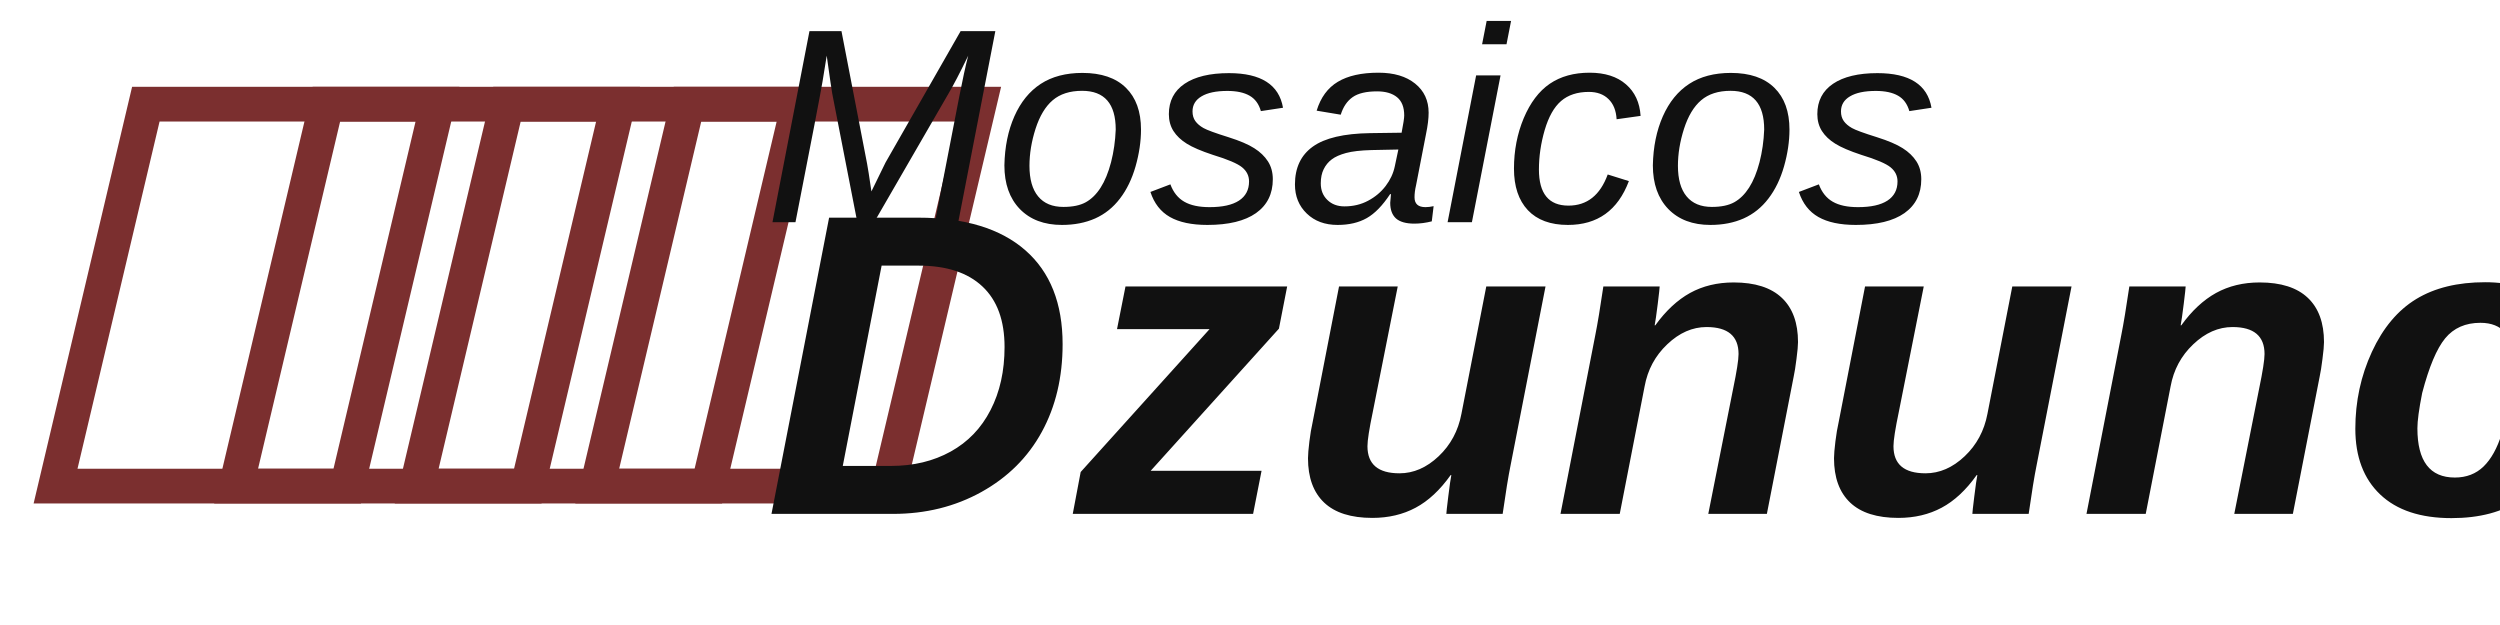
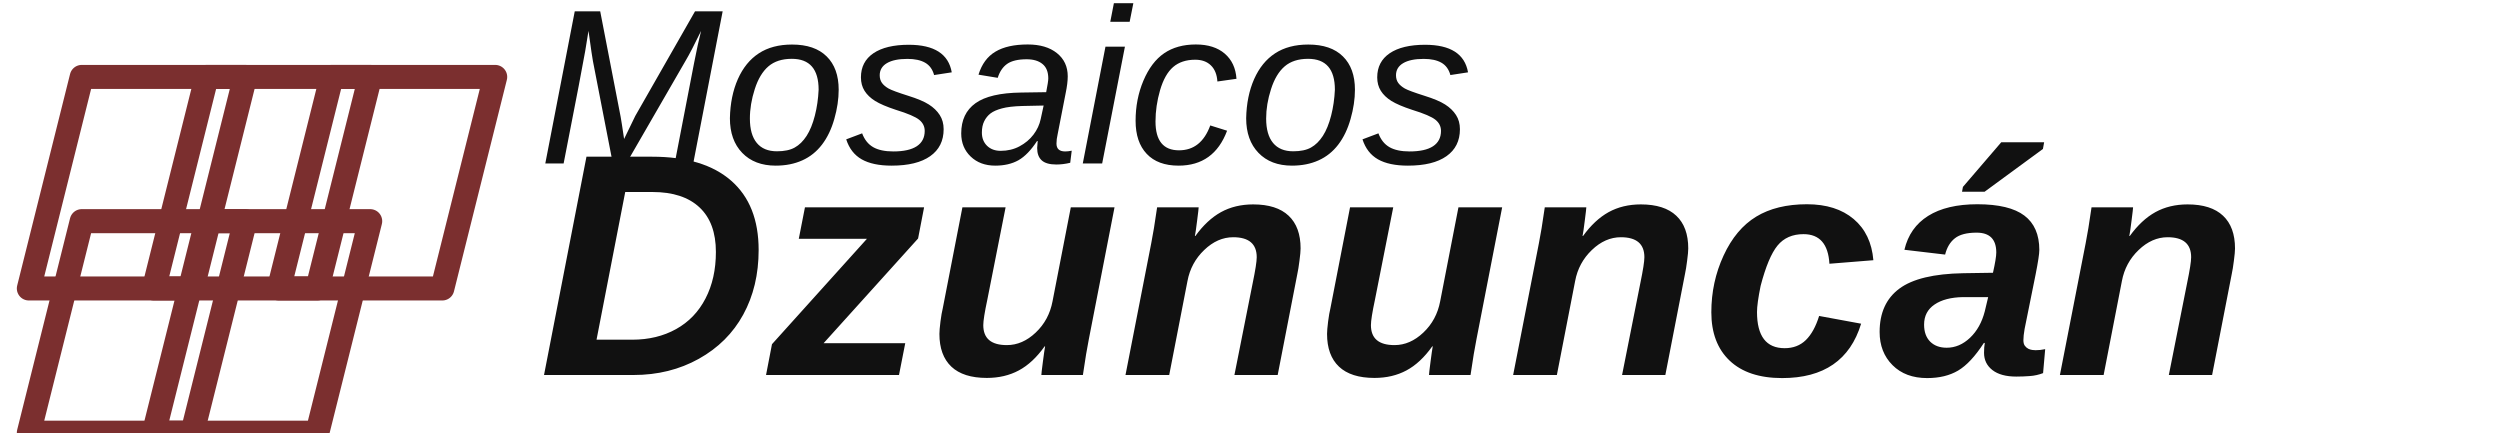
- <svg xmlns="http://www.w3.org/2000/svg" viewBox="0 0 360 90" role="img" aria-labelledby="title desc">
-   <g fill="none" stroke="#7b2f2f" stroke-width="5" stroke-linecap="round">
-     <path d="M8 70h42l13-55h-42z" />
-     <path d="M34 70h42l13-55h-42z" />
-     <path d="M60 70h42l13-55h-42z" />
-     <path d="M86 70h42l13-55h-42z" />
+ <svg xmlns="http://www.w3.org/2000/svg" viewBox="0 0 520 90" role="img" aria-labelledby="title desc">
+   <g fill="none" stroke="#7b2f2f" stroke-width="5" stroke-linecap="round" stroke-linejoin="round" transform="translate(6,8)">
+     <path d="M0 52h34l11-44H11z" />
+     <path d="M26 52h34l11-44H37z" />
+     <path d="M52 52h34l11-44H63z" />
+     <path d="M0 82h34l11-44H11z" />
+     <path d="M26 82h34l11-44H37z" />
  </g>
-   <text x="110" y="32" font-family="Arial, Helvetica, sans-serif" font-size="40" font-style="italic" fill="#111">Mosaicos</text>
-   <text x="110" y="74" font-family="Arial, Helvetica, sans-serif" font-size="62" font-style="italic" font-weight="700" fill="#111">Dzununcan</text>
+   <text x="112" y="34" font-family="Arial, Helvetica, sans-serif" font-size="46" font-style="italic" fill="#111">Mosaicos</text>
+   <text x="112" y="78" font-family="Arial, Helvetica, sans-serif" font-size="66" font-style="italic" font-weight="700" fill="#111">Dzununcán</text>
</svg>
